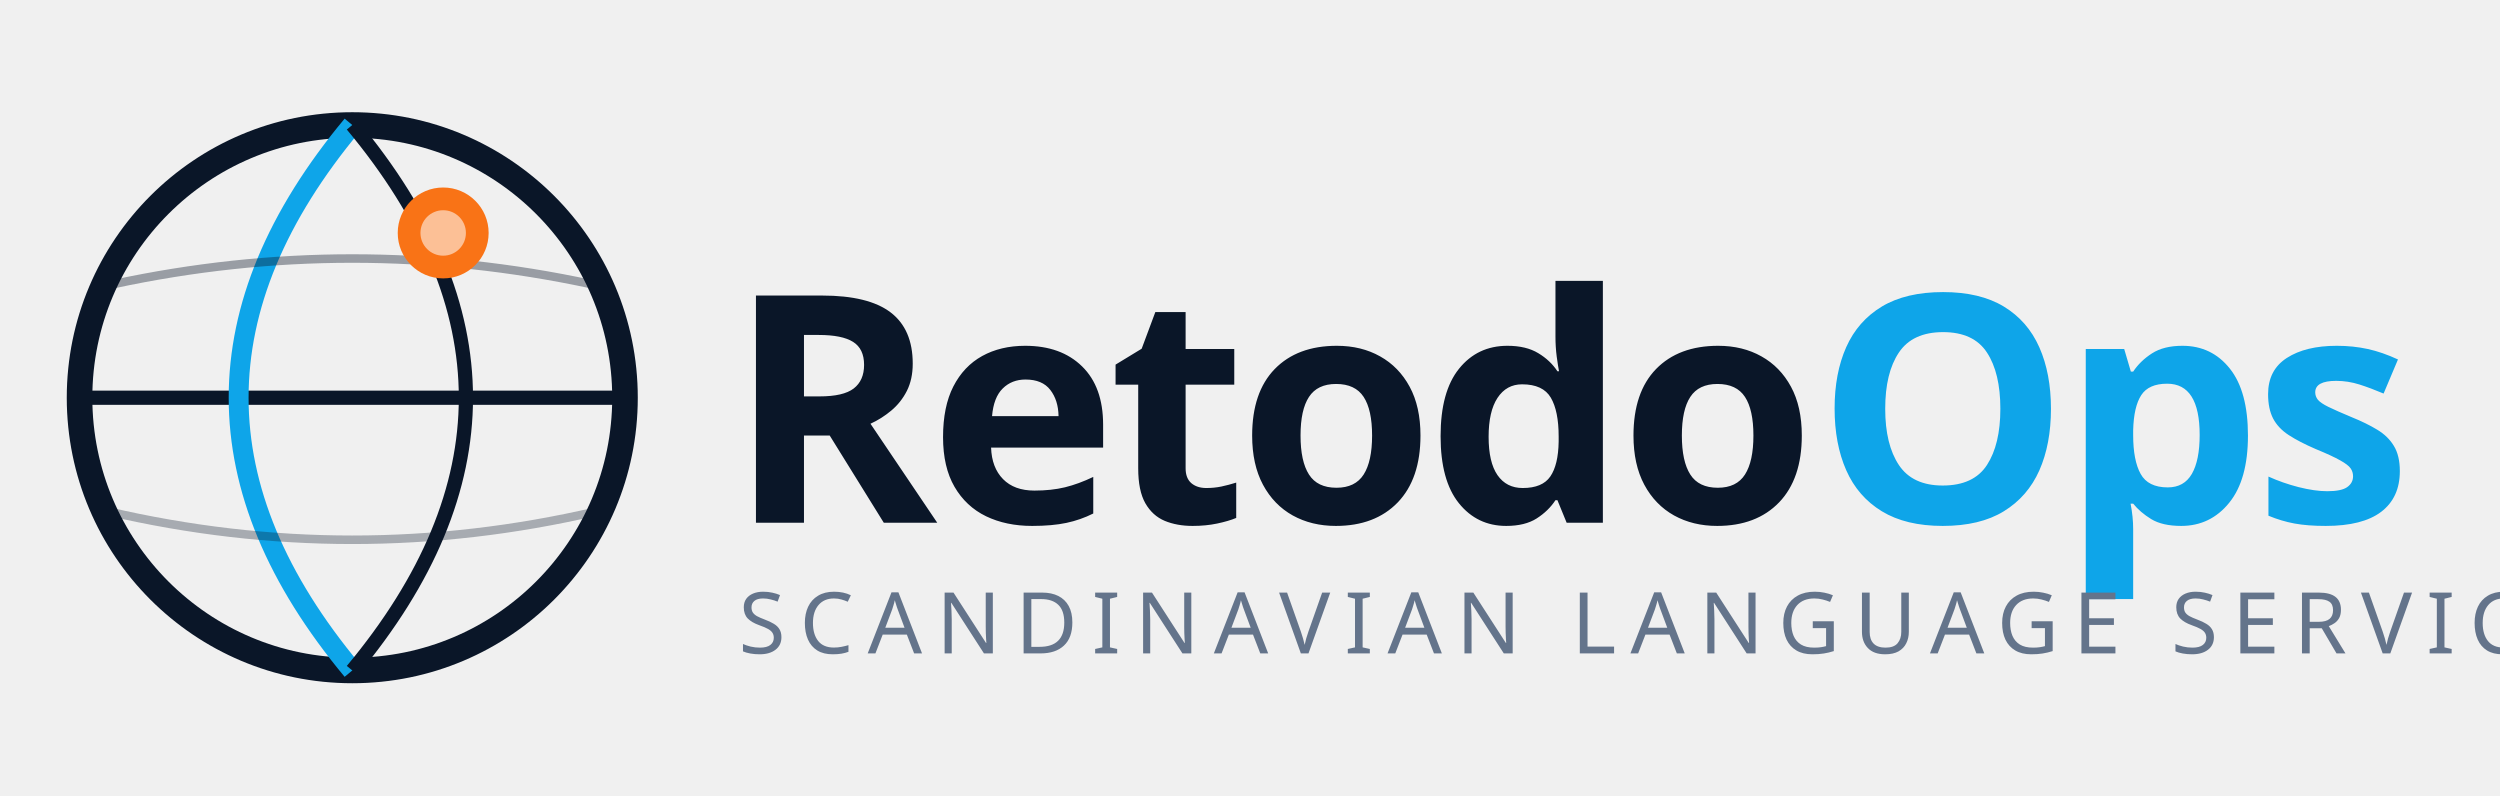
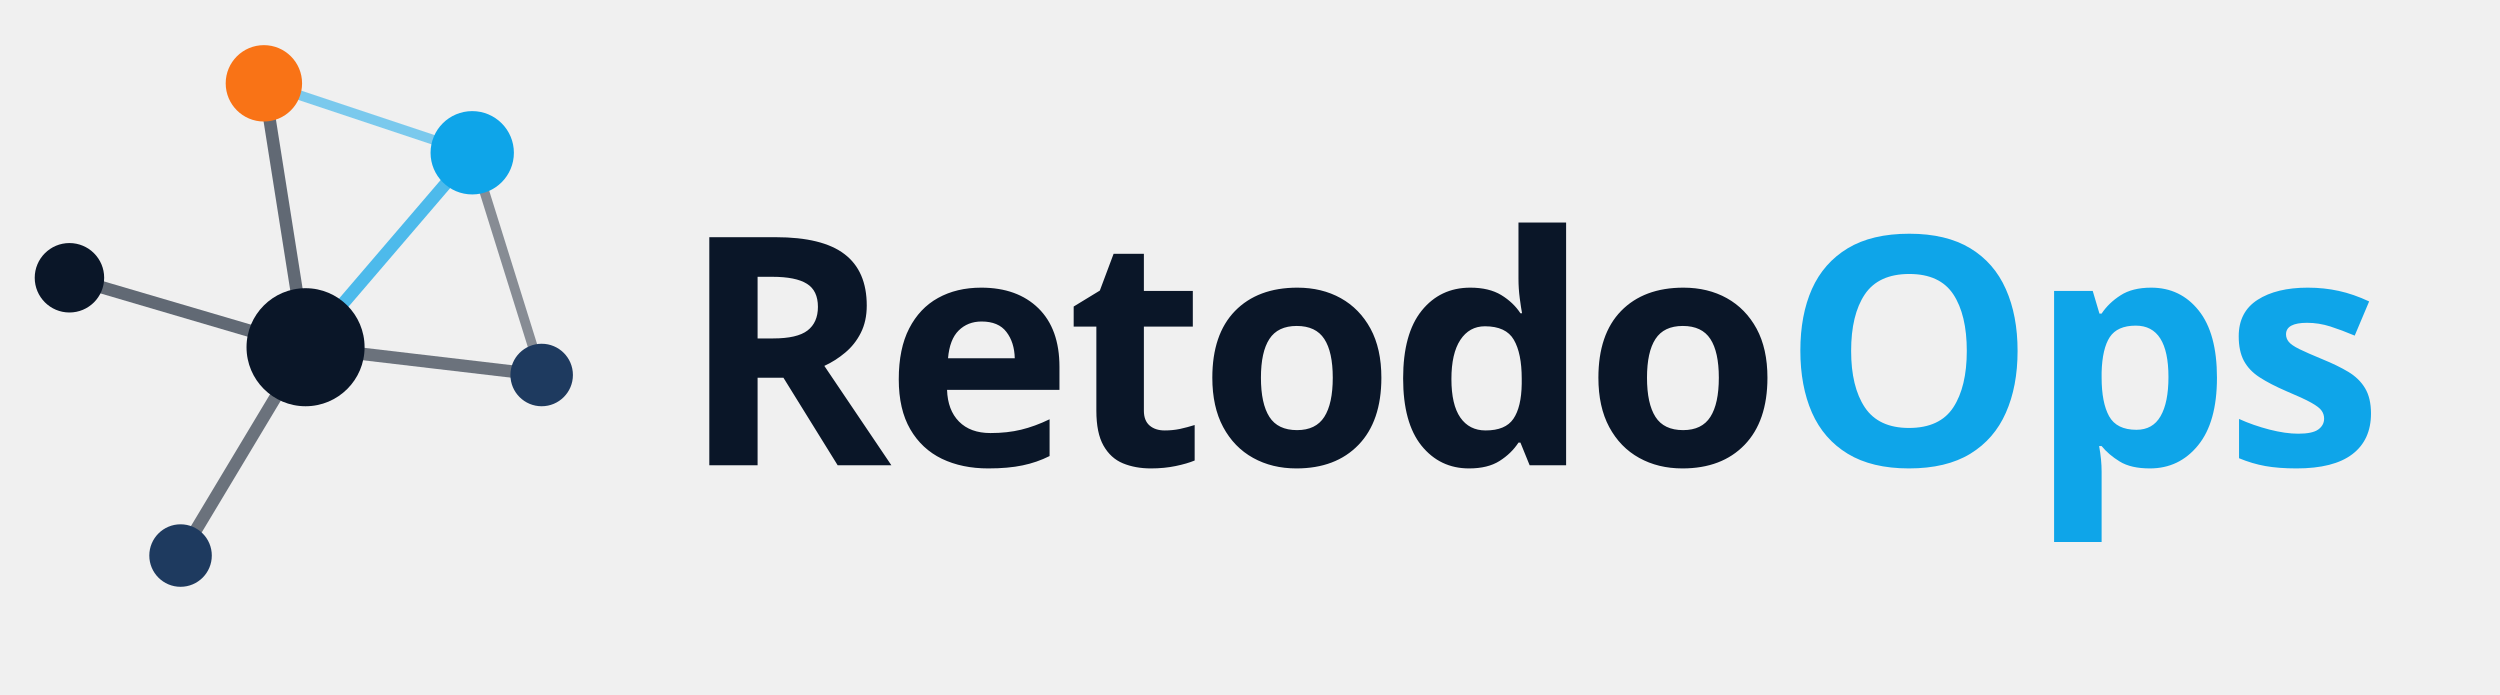
- <svg xmlns="http://www.w3.org/2000/svg" viewBox="0 0 440 140" fill="none" role="img" aria-label="Retodo Ops">
-   <circle cx="62" cy="70" r="48" stroke="#0a1628" stroke-width="4.5" />
-   <line x1="14" y1="70" x2="110" y2="70" stroke="#0a1628" stroke-width="2.5" />
-   <path d="M62,22 Q22,70 62,118" stroke="#0ea5e9" stroke-width="3.5" />
-   <path d="M62,22 Q102,70 62,118" stroke="#0a1628" stroke-width="2.5" />
-   <path d="M20,50 Q62,41 104,50" stroke="#0a1628" stroke-width="1.5" opacity="0.38" />
-   <path d="M19,90 Q62,100 105,90" stroke="#0a1628" stroke-width="1.5" opacity="0.32" />
-   <circle cx="78" cy="41" r="8" fill="#f97316" />
-   <circle cx="78" cy="41" r="4" fill="#ffffff" opacity="0.55" />
-   <text x="128" y="92" font-family="'Segoe UI', system-ui, -apple-system, BlinkMacSystemFont, sans-serif" font-weight="800" font-size="56" letter-spacing="-1.5" fill="#0a1628">Retodo<tspan fill="#0ea5e9"> Ops</tspan>
+ <svg xmlns="http://www.w3.org/2000/svg" viewBox="0 0 360 100" fill="none" role="img" aria-label="Retodo Ops">
+   <line x1="44" y1="50" x2="38" y2="12" stroke="#0a1628" stroke-width="1.8" opacity="0.62" />
+   <line x1="44" y1="50" x2="68" y2="22" stroke="#0ea5e9" stroke-width="1.8" opacity="0.72" />
+   <line x1="44" y1="50" x2="78" y2="54" stroke="#0a1628" stroke-width="1.8" opacity="0.58" />
+   <line x1="44" y1="50" x2="26" y2="80" stroke="#0a1628" stroke-width="1.8" opacity="0.58" />
+   <line x1="44" y1="50" x2="10" y2="40" stroke="#0a1628" stroke-width="1.8" opacity="0.62" />
+   <line x1="38" y1="12" x2="68" y2="22" stroke="#0ea5e9" stroke-width="1.4" opacity="0.52" />
+   <line x1="68" y1="22" x2="78" y2="54" stroke="#0a1628" stroke-width="1.4" opacity="0.46" />
+   <circle cx="44" cy="50" r="8.5" fill="#0a1628" />
+   <circle cx="38" cy="12" r="5.5" fill="#f97316" />
+   <circle cx="68" cy="22" r="6" fill="#0ea5e9" />
+   <circle cx="78" cy="54" r="4.5" fill="#1e3a5f" />
+   <circle cx="26" cy="80" r="4.5" fill="#1e3a5f" />
+   <circle cx="10" cy="40" r="5" fill="#0a1628" />
+   <text x="98" y="67" font-family="'Segoe UI', system-ui, -apple-system, BlinkMacSystemFont, sans-serif" font-weight="800" font-size="46" letter-spacing="-1" fill="#0a1628">Retodo<tspan fill="#0ea5e9"> Ops</tspan>
  </text>
-   <text x="130" y="115" font-family="'Segoe UI', system-ui, -apple-system, BlinkMacSystemFont, sans-serif" font-weight="500" font-size="15" letter-spacing="2.5" fill="#64748b">SCANDINAVIAN LANGUAGE SERVICES</text>
</svg>
